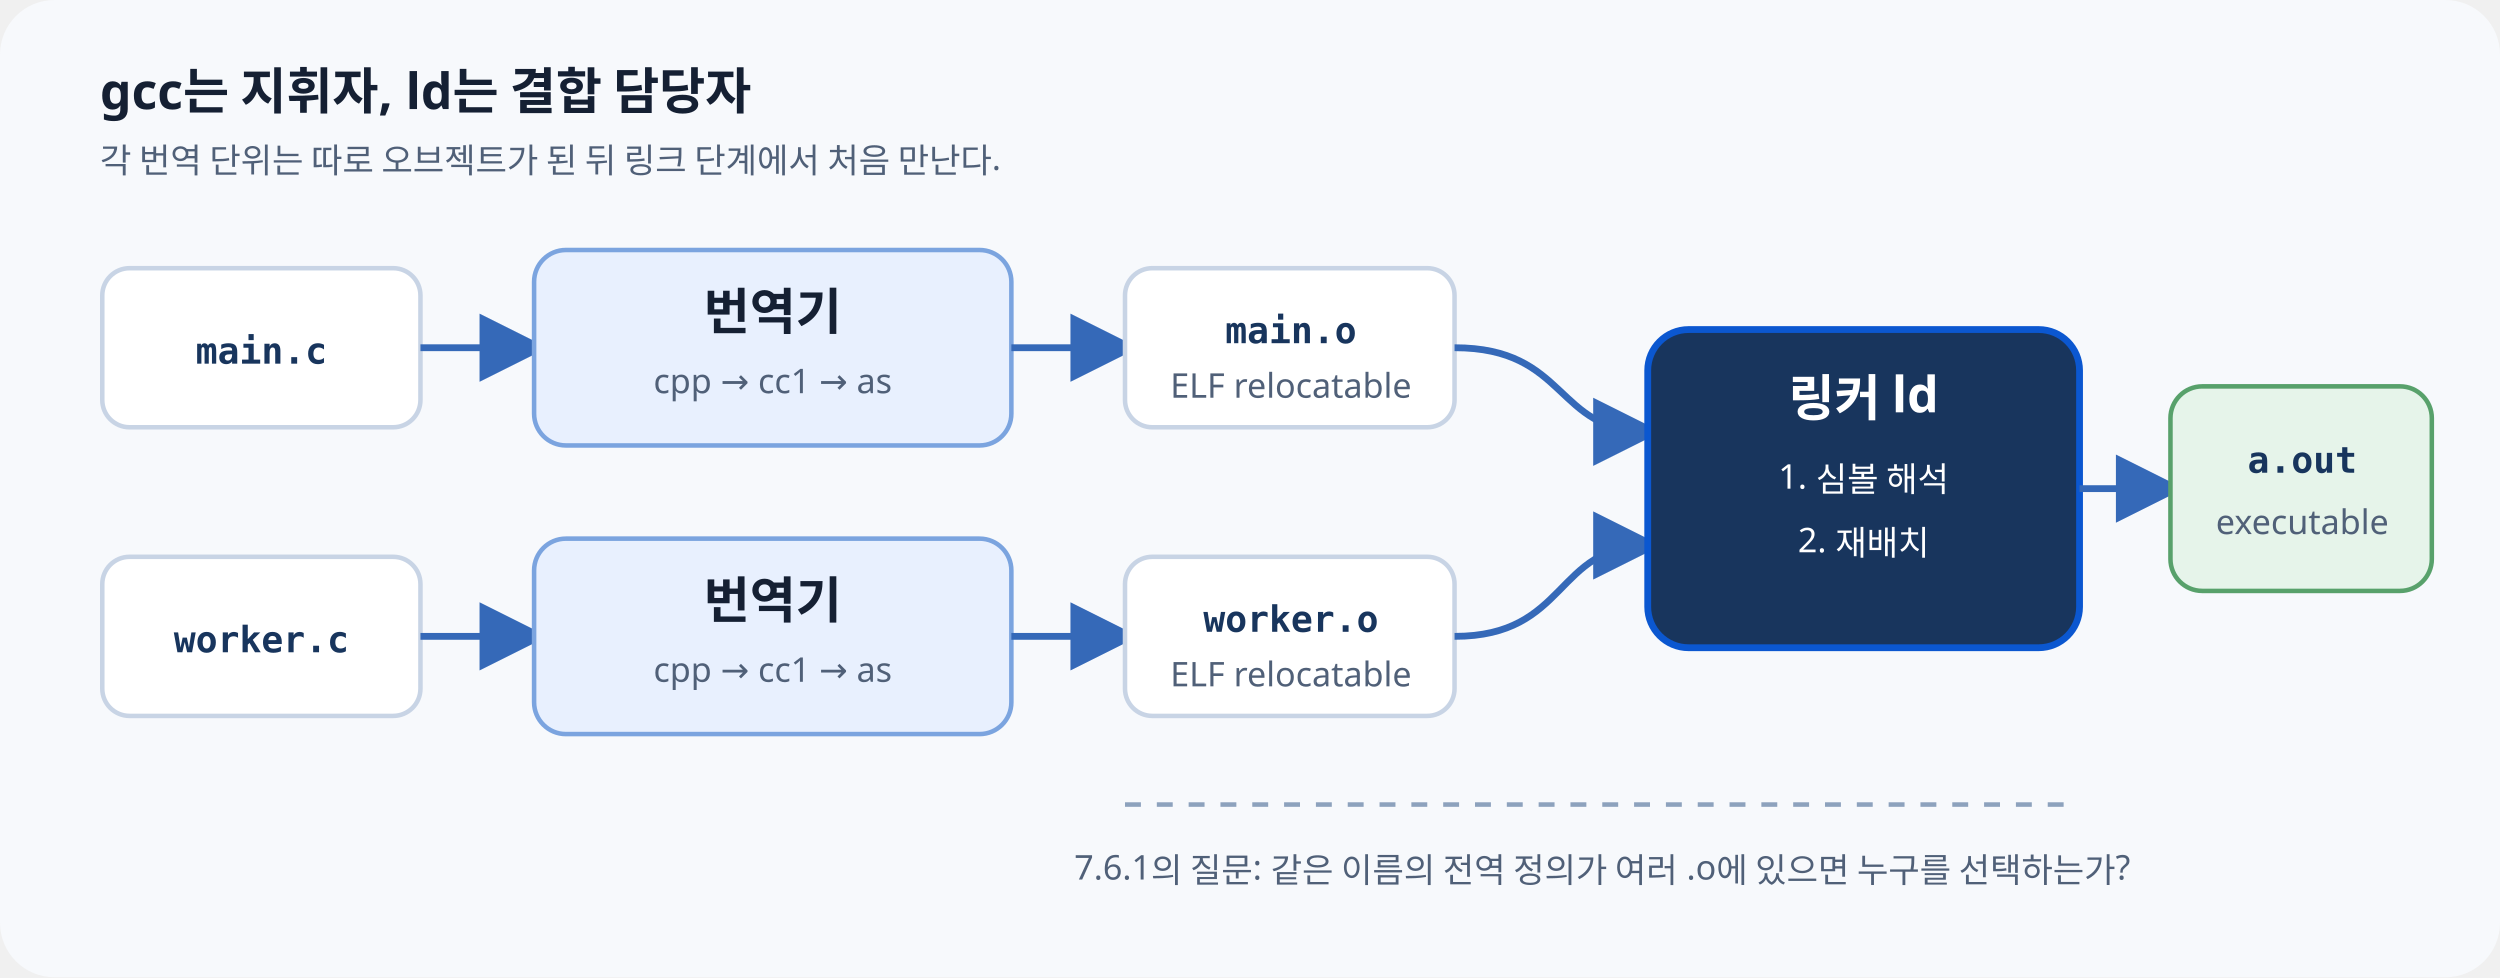
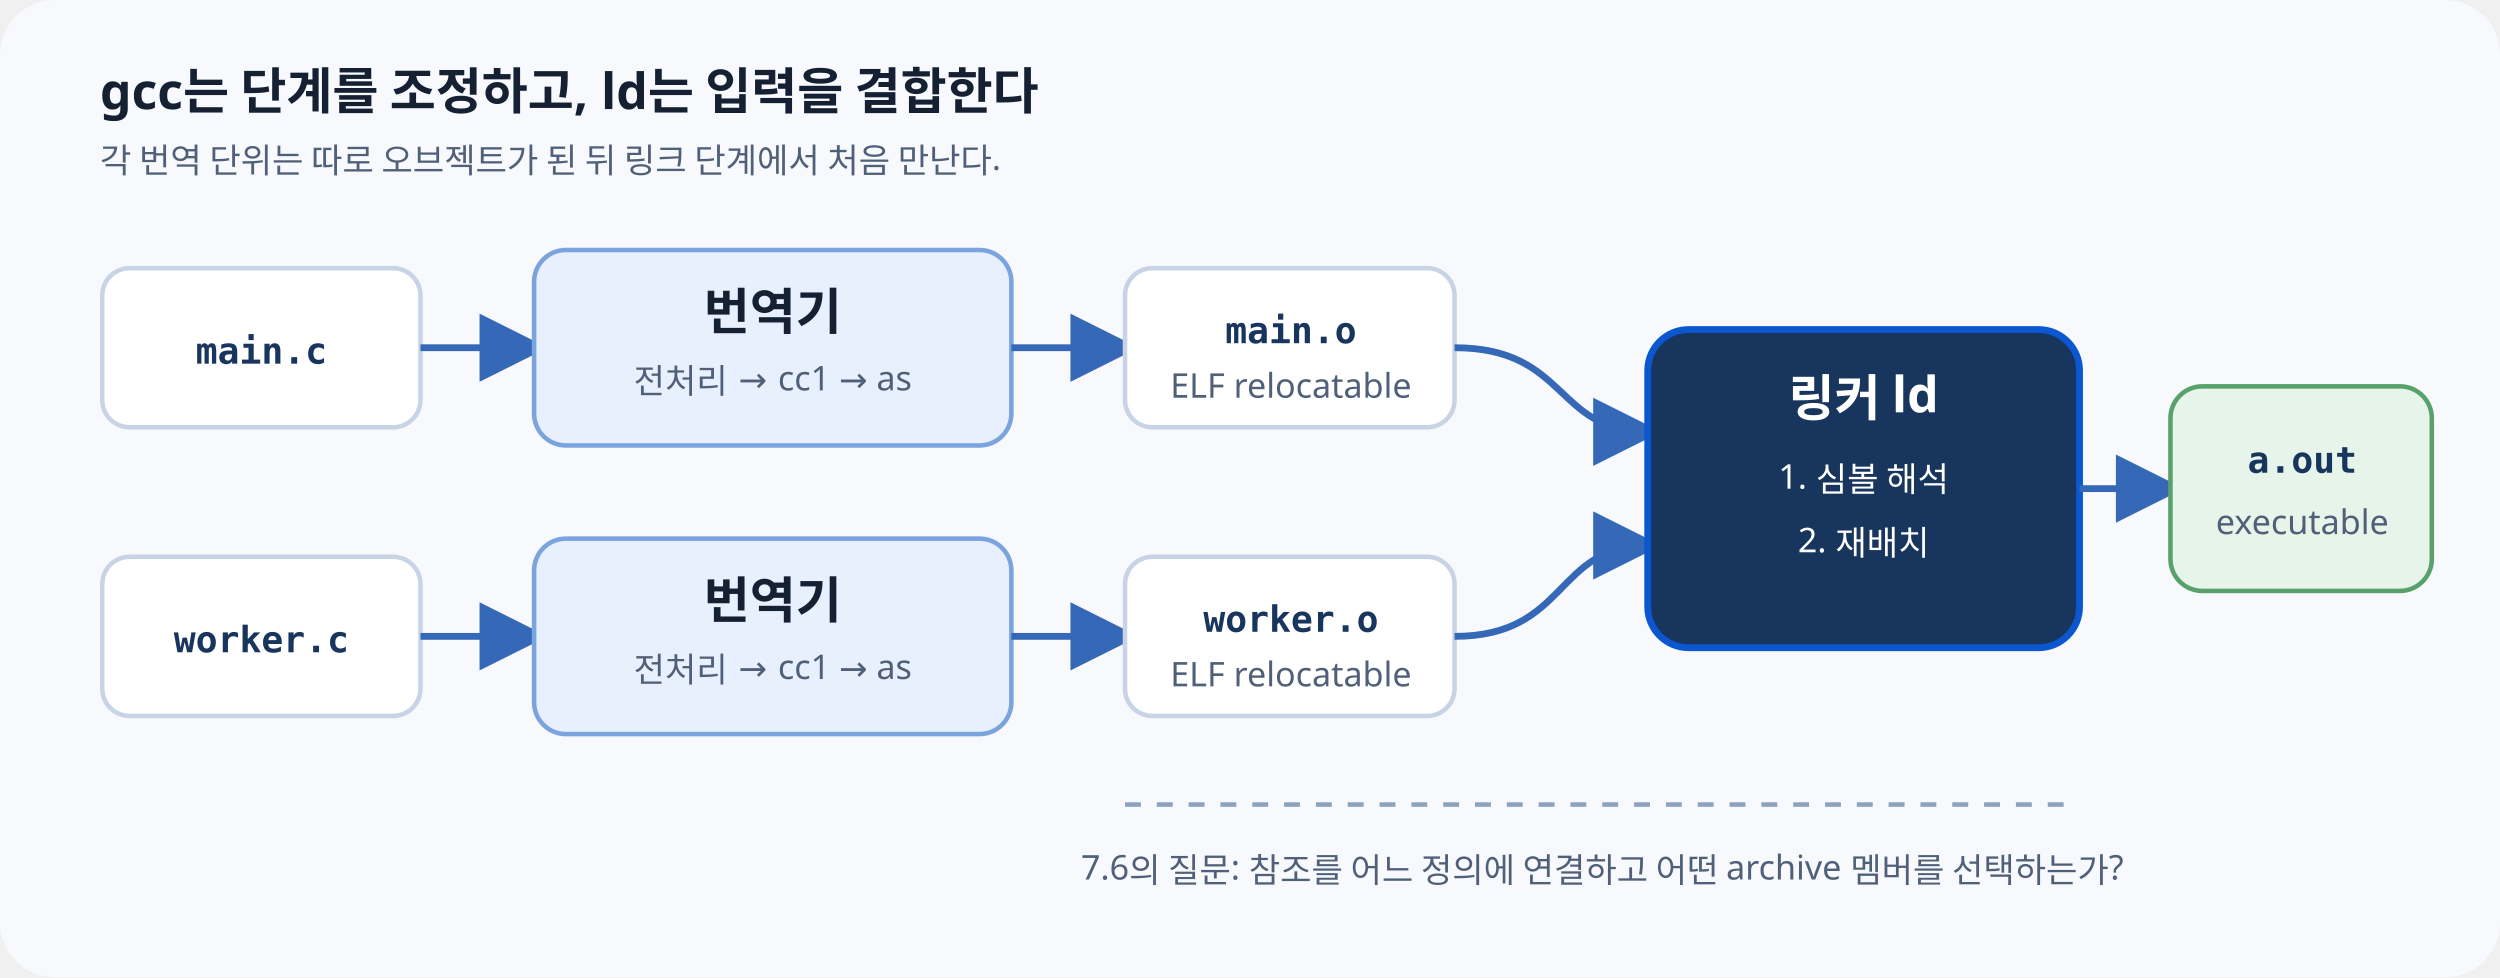
<svg xmlns="http://www.w3.org/2000/svg" viewBox="0 0 1100 430" role="img" aria-labelledby="title desc">
  <defs>
    <marker id="arrow" markerWidth="10" markerHeight="10" refX="8" refY="5" orient="auto">
      <path d="M0 0L10 5L0 10Z" fill="#3569b8" />
    </marker>
    <style>
      .bg{fill:#f7f9fc}.card{fill:#fff;stroke:#c8d4e5;stroke-width:2}.stage{fill:#e8f0fe;stroke:#7ba4df;stroke-width:2}
      .link{fill:#18355d;stroke:#0b57d0;stroke-width:3}.out{fill:#e6f4ea;stroke:#58a16b;stroke-width:2}
      .t{font:700 22px system-ui,sans-serif;fill:#152033}.s{font:500 15px system-ui,sans-serif;fill:#506078}
      .light{fill:#fff}.mono{font:650 16px ui-monospace,monospace;fill:#18355d}.line{stroke:#3569b8;stroke-width:3;fill:none;marker-end:url(#arrow)}
      .dash{stroke:#8da2bd;stroke-width:2;stroke-dasharray:7 7;fill:none}
    </style>
  </defs>
  <rect class="bg" width="1100" height="430" rx="24" />
-   <text class="t" x="44" y="48">gcc는 지휘자, ld는 결합 담당자</text>
+   <text class="t" x="44" y="48">gcc는 단계를 조정하고, ld는 입력을 결합한다</text>
  <text class="s" x="44" y="76">각 번역 단위는 따로 오브젝트가 된 뒤 링크 단계에서 처음 만난다.</text>
  <rect class="card" x="45" y="118" width="140" height="70" rx="12" />
  <text class="mono" x="115" y="160" text-anchor="middle">main.c</text>
  <rect class="card" x="45" y="245" width="140" height="70" rx="12" />
  <text class="mono" x="115" y="287" text-anchor="middle">worker.c</text>
  <path class="line" d="M185 153H235" />
  <path class="line" d="M185 280H235" />
  <rect class="stage" x="235" y="110" width="210" height="86" rx="14" />
  <text class="t" x="340" y="145" text-anchor="middle">번역기</text>
-   <text class="s" x="340" y="173" text-anchor="middle">cpp → cc1 → as</text>
+   <text class="s" x="340" y="173" text-anchor="middle">전처리 → cc1 → as</text>
  <rect class="stage" x="235" y="237" width="210" height="86" rx="14" />
  <text class="t" x="340" y="272" text-anchor="middle">번역기</text>
-   <text class="s" x="340" y="300" text-anchor="middle">cpp → cc1 → as</text>
+   <text class="s" x="340" y="300" text-anchor="middle">전처리 → cc1 → as</text>
  <path class="line" d="M445 153H495" />
  <path class="line" d="M445 280H495" />
  <rect class="card" x="495" y="118" width="145" height="70" rx="12" />
  <text class="mono" x="568" y="151" text-anchor="middle">main.o</text>
  <text class="s" x="568" y="175" text-anchor="middle">ELF relocatable</text>
  <rect class="card" x="495" y="245" width="145" height="70" rx="12" />
  <text class="mono" x="568" y="278" text-anchor="middle">worker.o</text>
  <text class="s" x="568" y="302" text-anchor="middle">ELF relocatable</text>
  <path class="line" d="M640 153C690 153 684 190 725 190" />
  <path class="line" d="M640 280C690 280 684 240 725 240" />
  <rect class="link" x="725" y="145" width="190" height="140" rx="18" />
  <text class="t light" x="820" y="183" text-anchor="middle">링커 ld</text>
  <text class="s light" x="820" y="215" text-anchor="middle">1. 심볼 해석</text>
  <text class="s light" x="820" y="243" text-anchor="middle">2. 재배치</text>
  <path class="line" d="M915 215H955" />
  <rect class="out" x="955" y="170" width="115" height="90" rx="14" />
  <text class="mono" x="1013" y="208" text-anchor="middle">a.out</text>
  <text class="s" x="1013" y="235" text-anchor="middle">executable</text>
  <path class="dash" d="M495 354H915" />
-   <text class="s" x="705" y="387" text-anchor="middle">7.6.1의 질문: 같은 이름의 전역 정의가 여러 .o에 있으면 누구를 선택하는가?</text>
+   <text class="s" x="705" y="387" text-anchor="middle">7.6의 질문: 참조를 어느 정의에 연결하고 어떤 archive 멤버를 선택하는가?</text>
</svg>
